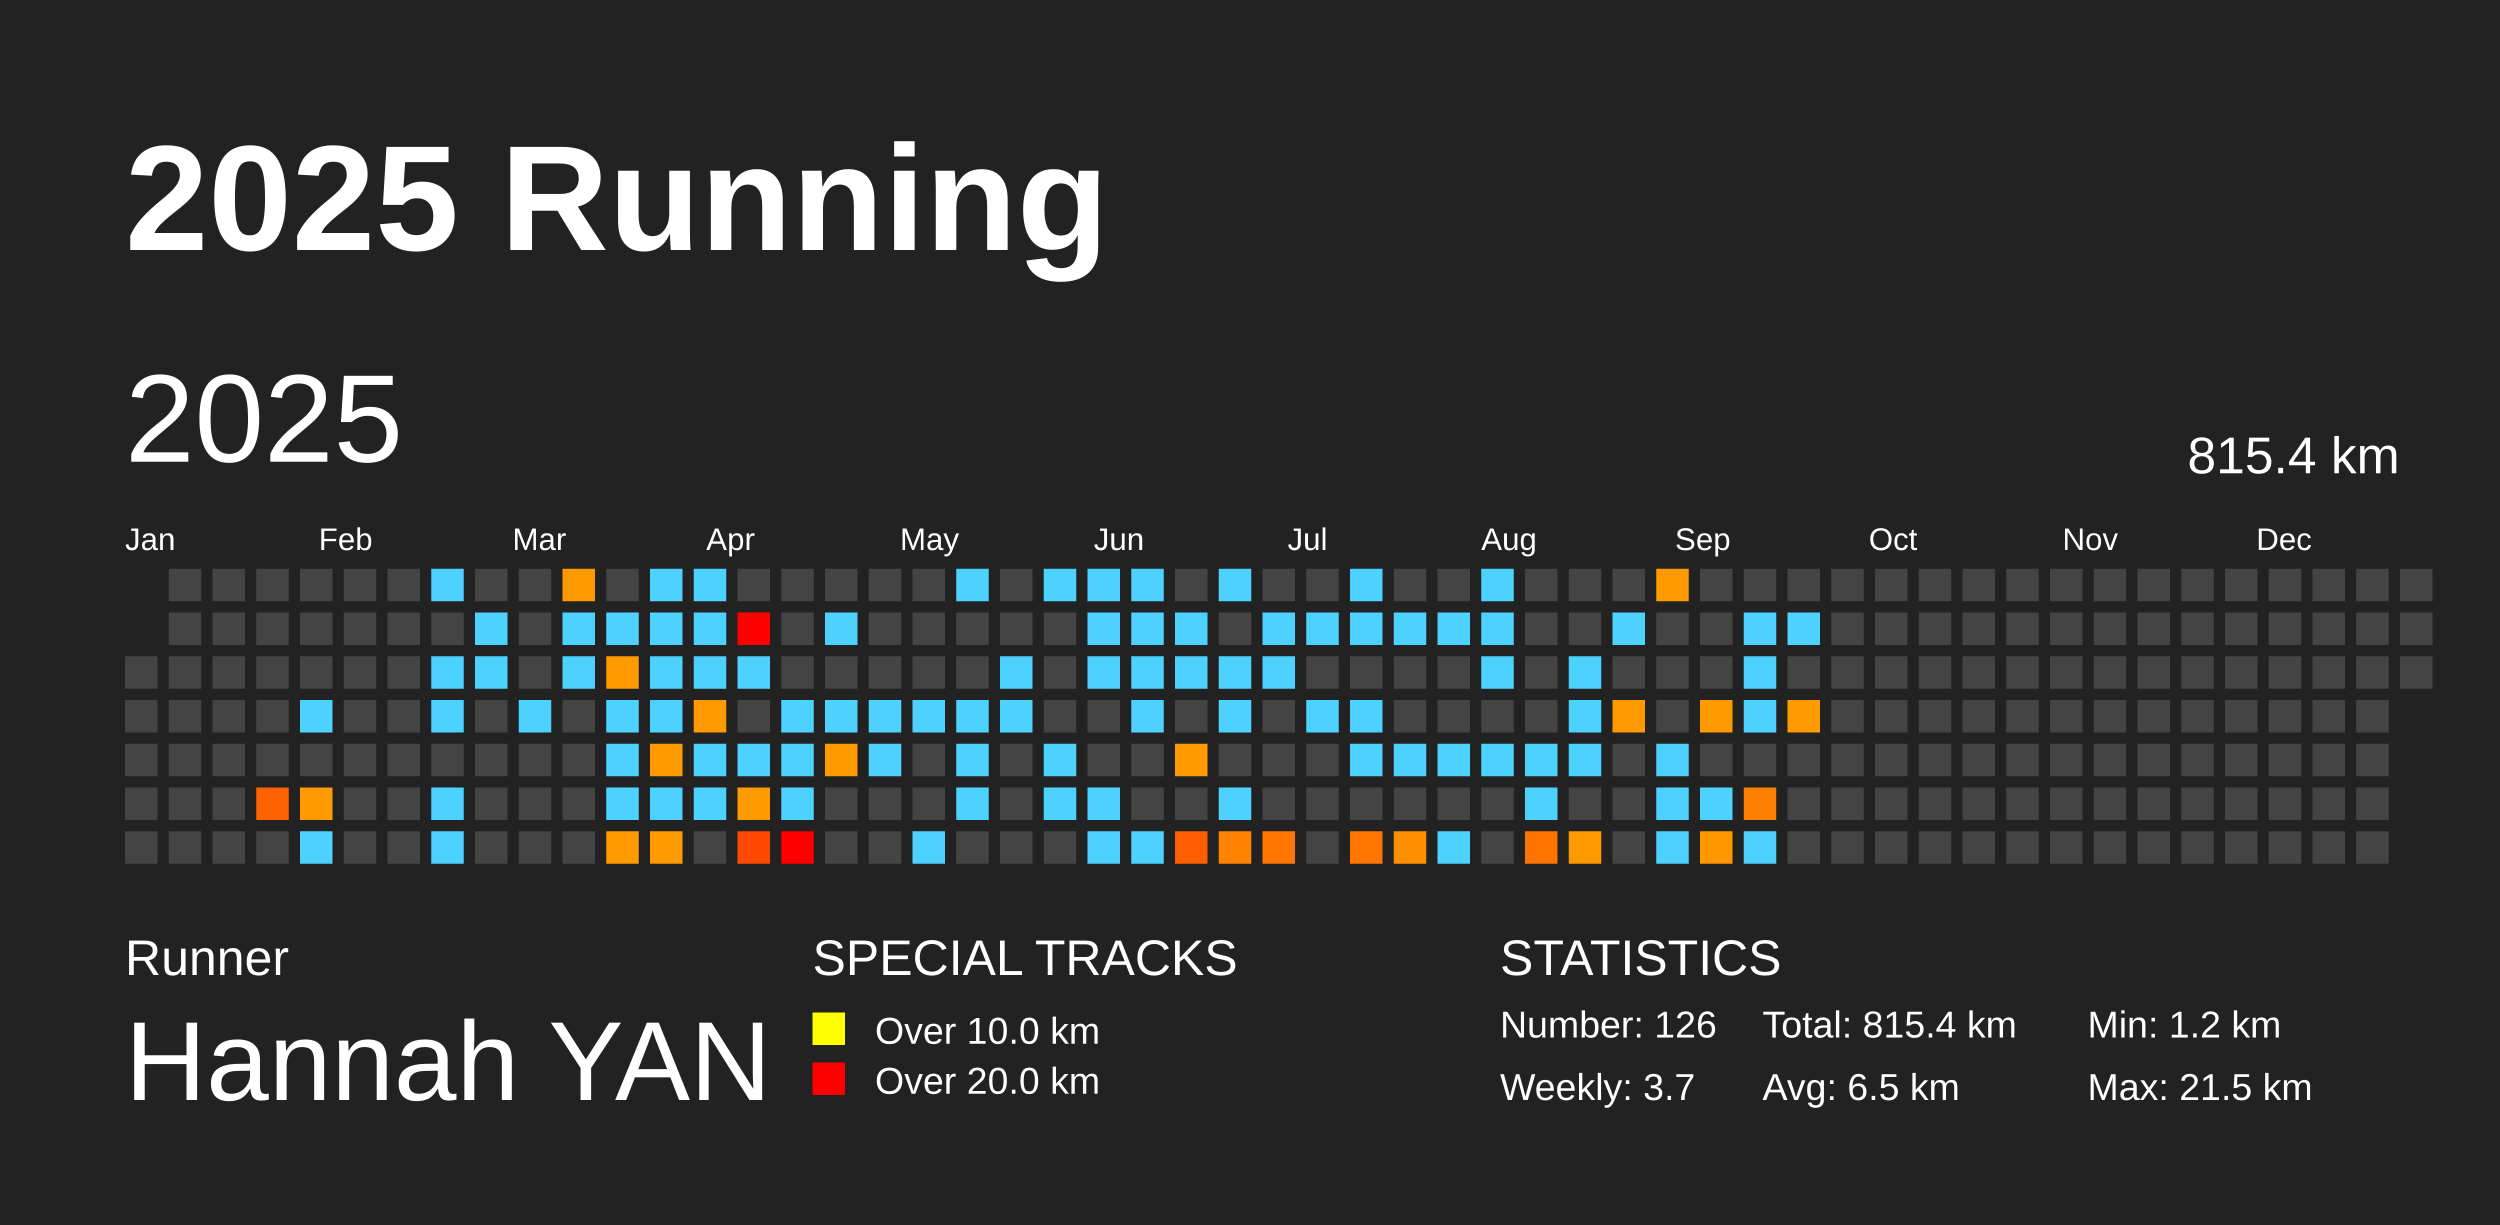
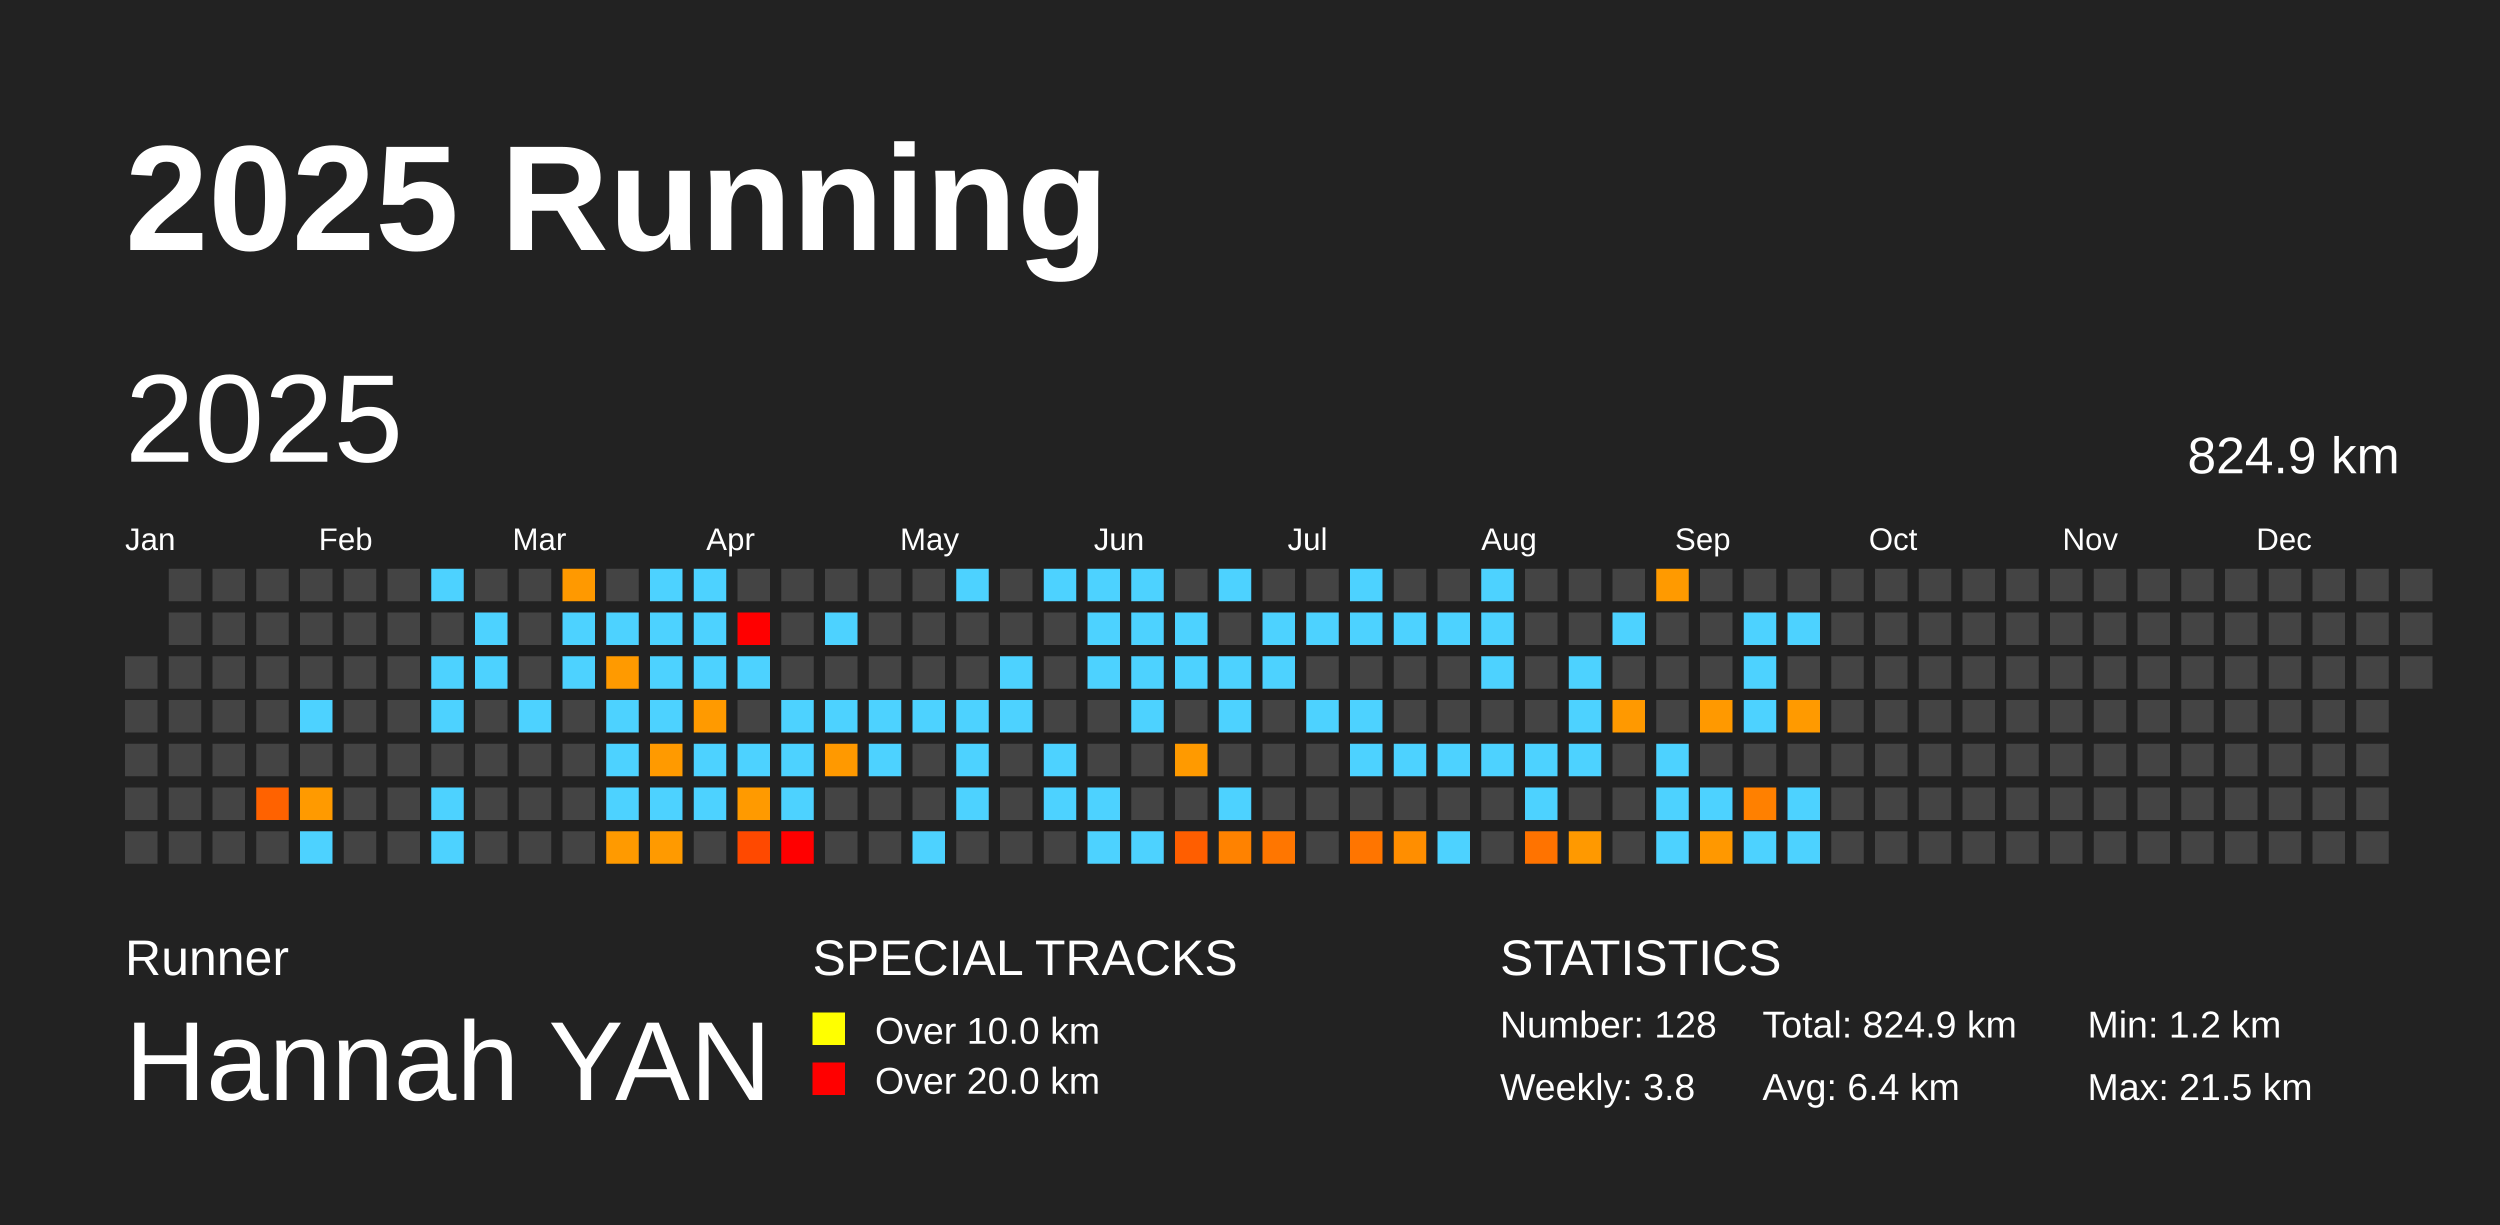
<svg xmlns="http://www.w3.org/2000/svg" baseProfile="full" height="98mm" version="1.1" viewBox="0,0,200,98" width="200mm">
  <defs />
  <rect fill="#222222" height="98" width="200" x="0" y="0" />
  <text fill="#FFFFFF" style="font-size:12px; font-family:Arial; font-weight:bold;" x="10" y="20">2025 Running</text>
  <text fill="#FFFFFF" style="font-size:4px; font-family:Arial" x="10" y="78">Runner</text>
  <text fill="#FFFFFF" style="font-size:9px; font-family:Arial" x="10" y="88">Hannah YAN</text>
  <text fill="#FFFFFF" style="font-size:4px; font-family:Arial" x="65" y="78">SPECIAL TRACKS</text>
  <rect fill="yellow" height="2.6" width="2.6" x="65" y="81" />
  <text fill="#FFFFFF" style="font-size:3px; font-family:Arial" x="70" y="83.5">Over 10.0 km</text>
  <rect fill="red" height="2.6" width="2.6" x="65" y="85" />
  <text fill="#FFFFFF" style="font-size:3px; font-family:Arial" x="70" y="87.5">Over 20.0 km</text>
  <text fill="#FFFFFF" style="font-size:4px; font-family:Arial" x="120" y="78">STATISTICS</text>
-   <text fill="#FFFFFF" style="font-size:3px; font-family:Arial" x="120" y="83">Number: 126</text>
-   <text fill="#FFFFFF" style="font-size:3px; font-family:Arial" x="120" y="88">Weekly: 3.7</text>
-   <text fill="#FFFFFF" style="font-size:3px; font-family:Arial" x="141" y="83">Total: 815.4 km</text>
-   <text fill="#FFFFFF" style="font-size:3px; font-family:Arial" x="141" y="88">Avg: 6.5 km</text>
+   <text fill="#FFFFFF" style="font-size:3px; font-family:Arial" x="120" y="83">Number: 128</text>
+   <text fill="#FFFFFF" style="font-size:3px; font-family:Arial" x="120" y="88">Weekly: 3.8</text>
+   <text fill="#FFFFFF" style="font-size:3px; font-family:Arial" x="141" y="83">Total: 824.9 km</text>
+   <text fill="#FFFFFF" style="font-size:3px; font-family:Arial" x="141" y="88">Avg: 6.4 km</text>
  <text fill="#FFFFFF" style="font-size:3px; font-family:Arial" x="167" y="83">Min: 1.2 km</text>
  <text fill="#FFFFFF" style="font-size:3px; font-family:Arial" x="167" y="88">Max: 21.5 km</text>
  <text dominant-baseline="hanging" fill="#FFFFFF" style="font-size:10.0px; font-family:Arial;" x="10" y="30">2025</text>
-   <text dominant-baseline="hanging" fill="#FFFFFF" style="font-size:4.125px; font-family:Arial;" x="175" y="35">815.4 km</text>
+   <text dominant-baseline="hanging" fill="#FFFFFF" style="font-size:4.125px; font-family:Arial;" x="175" y="35">824.9 km</text>
  <text fill="#FFFFFF" style="font-size:2.5px; font-family:Arial" x="10.0" y="44">Jan</text>
  <text fill="#FFFFFF" style="font-size:2.5px; font-family:Arial" x="25.5" y="44">Feb</text>
  <text fill="#FFFFFF" style="font-size:2.5px; font-family:Arial" x="41.0" y="44">Mar</text>
  <text fill="#FFFFFF" style="font-size:2.5px; font-family:Arial" x="56.5" y="44">Apr</text>
  <text fill="#FFFFFF" style="font-size:2.5px; font-family:Arial" x="72.0" y="44">May</text>
  <text fill="#FFFFFF" style="font-size:2.5px; font-family:Arial" x="87.5" y="44">Jun</text>
  <text fill="#FFFFFF" style="font-size:2.5px; font-family:Arial" x="103.0" y="44">Jul</text>
  <text fill="#FFFFFF" style="font-size:2.5px; font-family:Arial" x="118.5" y="44">Aug</text>
  <text fill="#FFFFFF" style="font-size:2.5px; font-family:Arial" x="134.0" y="44">Sep</text>
  <text fill="#FFFFFF" style="font-size:2.5px; font-family:Arial" x="149.5" y="44">Oct</text>
  <text fill="#FFFFFF" style="font-size:2.5px; font-family:Arial" x="165.0" y="44">Nov</text>
  <text fill="#FFFFFF" style="font-size:2.5px; font-family:Arial" x="180.5" y="44">Dec</text>
  <rect fill="#444444" height="2.6" width="2.6" x="10.0" y="52.5" />
  <rect fill="#444444" height="2.6" width="2.6" x="10.0" y="56.0" />
  <rect fill="#444444" height="2.6" width="2.6" x="10.0" y="59.5" />
  <rect fill="#444444" height="2.6" width="2.6" x="10.0" y="63.0" />
  <rect fill="#444444" height="2.6" width="2.6" x="10.0" y="66.5" />
  <rect fill="#444444" height="2.6" width="2.6" x="13.5" y="45.5" />
  <rect fill="#444444" height="2.6" width="2.6" x="13.5" y="49.0" />
  <rect fill="#444444" height="2.6" width="2.6" x="13.5" y="52.5" />
  <rect fill="#444444" height="2.6" width="2.6" x="13.5" y="56.0" />
  <rect fill="#444444" height="2.6" width="2.6" x="13.5" y="59.5" />
  <rect fill="#444444" height="2.6" width="2.6" x="13.5" y="63.0" />
  <rect fill="#444444" height="2.6" width="2.6" x="13.5" y="66.5" />
  <rect fill="#444444" height="2.6" width="2.6" x="17.0" y="45.5" />
  <rect fill="#444444" height="2.6" width="2.6" x="17.0" y="49.0" />
  <rect fill="#444444" height="2.6" width="2.6" x="17.0" y="52.5" />
  <rect fill="#444444" height="2.6" width="2.6" x="17.0" y="56.0" />
  <rect fill="#444444" height="2.6" width="2.6" x="17.0" y="59.5" />
  <rect fill="#444444" height="2.6" width="2.6" x="17.0" y="63.0" />
  <rect fill="#444444" height="2.6" width="2.6" x="17.0" y="66.5" />
  <rect fill="#444444" height="2.6" width="2.6" x="20.5" y="45.5" />
  <rect fill="#444444" height="2.6" width="2.6" x="20.5" y="49.0" />
  <rect fill="#444444" height="2.6" width="2.6" x="20.5" y="52.5" />
  <rect fill="#444444" height="2.6" width="2.6" x="20.5" y="56.0" />
  <rect fill="#444444" height="2.6" width="2.6" x="20.5" y="59.5" />
  <rect fill="#ff6200" height="2.6" width="2.6" x="20.5" y="63.0" />
  <rect fill="#444444" height="2.6" width="2.6" x="20.5" y="66.5" />
  <rect fill="#444444" height="2.6" width="2.6" x="24.0" y="45.5" />
  <rect fill="#444444" height="2.6" width="2.6" x="24.0" y="49.0" />
  <rect fill="#444444" height="2.6" width="2.6" x="24.0" y="52.5" />
  <rect fill="#4dd2ff" height="2.6" width="2.6" x="24.0" y="56.0" />
  <rect fill="#444444" height="2.6" width="2.6" x="24.0" y="59.5" />
  <rect fill="#ff9a00" height="2.6" width="2.6" x="24.0" y="63.0" />
  <rect fill="#4dd2ff" height="2.6" width="2.6" x="24.0" y="66.5" />
  <rect fill="#444444" height="2.6" width="2.6" x="27.5" y="45.5" />
  <rect fill="#444444" height="2.6" width="2.6" x="27.5" y="49.0" />
  <rect fill="#444444" height="2.6" width="2.6" x="27.5" y="52.5" />
  <rect fill="#444444" height="2.6" width="2.6" x="27.5" y="56.0" />
  <rect fill="#444444" height="2.6" width="2.6" x="27.5" y="59.5" />
  <rect fill="#444444" height="2.6" width="2.6" x="27.5" y="63.0" />
  <rect fill="#444444" height="2.6" width="2.6" x="27.5" y="66.5" />
  <rect fill="#444444" height="2.6" width="2.6" x="31.0" y="45.5" />
  <rect fill="#444444" height="2.6" width="2.6" x="31.0" y="49.0" />
  <rect fill="#444444" height="2.6" width="2.6" x="31.0" y="52.5" />
  <rect fill="#444444" height="2.6" width="2.6" x="31.0" y="56.0" />
  <rect fill="#444444" height="2.6" width="2.6" x="31.0" y="59.5" />
  <rect fill="#444444" height="2.6" width="2.6" x="31.0" y="63.0" />
  <rect fill="#444444" height="2.6" width="2.6" x="31.0" y="66.5" />
  <rect fill="#4dd2ff" height="2.6" width="2.6" x="34.5" y="45.5" />
  <rect fill="#444444" height="2.6" width="2.6" x="34.5" y="49.0" />
  <rect fill="#4dd2ff" height="2.6" width="2.6" x="34.5" y="52.5" />
  <rect fill="#4dd2ff" height="2.6" width="2.6" x="34.5" y="56.0" />
  <rect fill="#444444" height="2.6" width="2.6" x="34.5" y="59.5" />
  <rect fill="#4dd2ff" height="2.6" width="2.6" x="34.5" y="63.0" />
  <rect fill="#4dd2ff" height="2.6" width="2.6" x="34.5" y="66.5" />
  <rect fill="#444444" height="2.6" width="2.6" x="38.0" y="45.5" />
  <rect fill="#4dd2ff" height="2.6" width="2.6" x="38.0" y="49.0" />
  <rect fill="#4dd2ff" height="2.6" width="2.6" x="38.0" y="52.5" />
  <rect fill="#444444" height="2.6" width="2.6" x="38.0" y="56.0" />
  <rect fill="#444444" height="2.6" width="2.6" x="38.0" y="59.5" />
  <rect fill="#444444" height="2.6" width="2.6" x="38.0" y="63.0" />
  <rect fill="#444444" height="2.6" width="2.6" x="38.0" y="66.5" />
  <rect fill="#444444" height="2.6" width="2.6" x="41.5" y="45.5" />
  <rect fill="#444444" height="2.6" width="2.6" x="41.5" y="49.0" />
  <rect fill="#444444" height="2.6" width="2.6" x="41.5" y="52.5" />
  <rect fill="#4dd2ff" height="2.6" width="2.6" x="41.5" y="56.0" />
  <rect fill="#444444" height="2.6" width="2.6" x="41.5" y="59.5" />
  <rect fill="#444444" height="2.6" width="2.6" x="41.5" y="63.0" />
  <rect fill="#444444" height="2.6" width="2.6" x="41.5" y="66.5" />
  <rect fill="#ff9900" height="2.6" width="2.6" x="45.0" y="45.5" />
  <rect fill="#4dd2ff" height="2.6" width="2.6" x="45.0" y="49.0" />
  <rect fill="#4dd2ff" height="2.6" width="2.6" x="45.0" y="52.5" />
  <rect fill="#444444" height="2.6" width="2.6" x="45.0" y="56.0" />
  <rect fill="#444444" height="2.6" width="2.6" x="45.0" y="59.5" />
  <rect fill="#444444" height="2.6" width="2.6" x="45.0" y="63.0" />
  <rect fill="#444444" height="2.6" width="2.6" x="45.0" y="66.5" />
  <rect fill="#444444" height="2.6" width="2.6" x="48.5" y="45.5" />
  <rect fill="#4dd2ff" height="2.6" width="2.6" x="48.5" y="49.0" />
  <rect fill="#ff9a00" height="2.6" width="2.6" x="48.5" y="52.5" />
  <rect fill="#4dd2ff" height="2.6" width="2.6" x="48.5" y="56.0" />
  <rect fill="#4dd2ff" height="2.6" width="2.6" x="48.5" y="59.5" />
  <rect fill="#4dd2ff" height="2.6" width="2.6" x="48.5" y="63.0" />
  <rect fill="#ff9a00" height="2.6" width="2.6" x="48.5" y="66.5" />
  <rect fill="#4dd2ff" height="2.6" width="2.6" x="52.0" y="45.5" />
  <rect fill="#4dd2ff" height="2.6" width="2.6" x="52.0" y="49.0" />
  <rect fill="#4dd2ff" height="2.6" width="2.6" x="52.0" y="52.5" />
  <rect fill="#4dd2ff" height="2.6" width="2.6" x="52.0" y="56.0" />
  <rect fill="#ff9a00" height="2.6" width="2.6" x="52.0" y="59.5" />
  <rect fill="#4dd2ff" height="2.6" width="2.6" x="52.0" y="63.0" />
  <rect fill="#ff9a00" height="2.6" width="2.6" x="52.0" y="66.5" />
  <rect fill="#4dd2ff" height="2.6" width="2.6" x="55.5" y="45.5" />
  <rect fill="#4dd2ff" height="2.6" width="2.6" x="55.5" y="49.0" />
  <rect fill="#4dd2ff" height="2.6" width="2.6" x="55.5" y="52.5" />
  <rect fill="#ff9a00" height="2.6" width="2.6" x="55.5" y="56.0" />
  <rect fill="#4dd2ff" height="2.6" width="2.6" x="55.5" y="59.5" />
  <rect fill="#4dd2ff" height="2.6" width="2.6" x="55.5" y="63.0" />
  <rect fill="#444444" height="2.6" width="2.6" x="55.5" y="66.5" />
  <rect fill="#444444" height="2.6" width="2.6" x="59.0" y="45.5" />
  <rect fill="red" height="2.6" width="2.6" x="59.0" y="49.0" />
  <rect fill="#4dd2ff" height="2.6" width="2.6" x="59.0" y="52.5" />
  <rect fill="#444444" height="2.6" width="2.6" x="59.0" y="56.0" />
  <rect fill="#4dd2ff" height="2.6" width="2.6" x="59.0" y="59.5" />
  <rect fill="#ff9a00" height="2.6" width="2.6" x="59.0" y="63.0" />
  <rect fill="#ff4900" height="2.6" width="2.6" x="59.0" y="66.5" />
  <rect fill="#444444" height="2.6" width="2.6" x="62.5" y="45.5" />
  <rect fill="#444444" height="2.6" width="2.6" x="62.5" y="49.0" />
  <rect fill="#444444" height="2.6" width="2.6" x="62.5" y="52.5" />
  <rect fill="#4dd2ff" height="2.6" width="2.6" x="62.5" y="56.0" />
  <rect fill="#4dd2ff" height="2.6" width="2.6" x="62.5" y="59.5" />
  <rect fill="#4dd2ff" height="2.6" width="2.6" x="62.5" y="63.0" />
  <rect fill="red" height="2.6" width="2.6" x="62.5" y="66.5" />
  <rect fill="#444444" height="2.6" width="2.6" x="66.0" y="45.5" />
  <rect fill="#4dd2ff" height="2.6" width="2.6" x="66.0" y="49.0" />
  <rect fill="#444444" height="2.6" width="2.6" x="66.0" y="52.5" />
  <rect fill="#4dd2ff" height="2.6" width="2.6" x="66.0" y="56.0" />
  <rect fill="#ff9900" height="2.6" width="2.6" x="66.0" y="59.5" />
  <rect fill="#444444" height="2.6" width="2.6" x="66.0" y="63.0" />
  <rect fill="#444444" height="2.6" width="2.6" x="66.0" y="66.5" />
  <rect fill="#444444" height="2.6" width="2.6" x="69.5" y="45.5" />
  <rect fill="#444444" height="2.6" width="2.6" x="69.5" y="49.0" />
  <rect fill="#444444" height="2.6" width="2.6" x="69.5" y="52.5" />
  <rect fill="#4dd2ff" height="2.6" width="2.6" x="69.5" y="56.0" />
  <rect fill="#4dd2ff" height="2.6" width="2.6" x="69.5" y="59.5" />
  <rect fill="#444444" height="2.6" width="2.6" x="69.5" y="63.0" />
  <rect fill="#444444" height="2.6" width="2.6" x="69.5" y="66.5" />
  <rect fill="#444444" height="2.6" width="2.6" x="73.0" y="45.5" />
  <rect fill="#444444" height="2.6" width="2.6" x="73.0" y="49.0" />
  <rect fill="#444444" height="2.6" width="2.6" x="73.0" y="52.5" />
  <rect fill="#4dd2ff" height="2.6" width="2.6" x="73.0" y="56.0" />
  <rect fill="#444444" height="2.6" width="2.6" x="73.0" y="59.5" />
  <rect fill="#444444" height="2.6" width="2.6" x="73.0" y="63.0" />
  <rect fill="#4dd2ff" height="2.6" width="2.6" x="73.0" y="66.5" />
  <rect fill="#4dd2ff" height="2.6" width="2.6" x="76.5" y="45.5" />
  <rect fill="#444444" height="2.6" width="2.6" x="76.5" y="49.0" />
  <rect fill="#444444" height="2.6" width="2.6" x="76.5" y="52.5" />
  <rect fill="#4dd2ff" height="2.6" width="2.6" x="76.5" y="56.0" />
  <rect fill="#4dd2ff" height="2.6" width="2.6" x="76.5" y="59.5" />
  <rect fill="#4dd2ff" height="2.6" width="2.6" x="76.5" y="63.0" />
  <rect fill="#444444" height="2.6" width="2.6" x="76.5" y="66.5" />
  <rect fill="#444444" height="2.6" width="2.6" x="80.0" y="45.5" />
  <rect fill="#444444" height="2.6" width="2.6" x="80.0" y="49.0" />
  <rect fill="#4dd2ff" height="2.6" width="2.6" x="80.0" y="52.5" />
  <rect fill="#4dd2ff" height="2.6" width="2.6" x="80.0" y="56.0" />
  <rect fill="#444444" height="2.6" width="2.6" x="80.0" y="59.5" />
  <rect fill="#444444" height="2.6" width="2.6" x="80.0" y="63.0" />
  <rect fill="#444444" height="2.6" width="2.6" x="80.0" y="66.5" />
  <rect fill="#4dd2ff" height="2.6" width="2.6" x="83.5" y="45.5" />
  <rect fill="#444444" height="2.6" width="2.6" x="83.5" y="49.0" />
  <rect fill="#444444" height="2.6" width="2.6" x="83.5" y="52.5" />
  <rect fill="#444444" height="2.6" width="2.6" x="83.5" y="56.0" />
  <rect fill="#4dd2ff" height="2.6" width="2.6" x="83.5" y="59.5" />
  <rect fill="#4dd2ff" height="2.6" width="2.6" x="83.5" y="63.0" />
  <rect fill="#444444" height="2.6" width="2.6" x="83.5" y="66.5" />
  <rect fill="#4dd2ff" height="2.6" width="2.6" x="87.0" y="45.5" />
  <rect fill="#4dd2ff" height="2.6" width="2.6" x="87.0" y="49.0" />
  <rect fill="#4dd2ff" height="2.6" width="2.6" x="87.0" y="52.5" />
  <rect fill="#444444" height="2.6" width="2.6" x="87.0" y="56.0" />
  <rect fill="#444444" height="2.6" width="2.6" x="87.0" y="59.5" />
  <rect fill="#4dd2ff" height="2.6" width="2.6" x="87.0" y="63.0" />
  <rect fill="#4dd2ff" height="2.6" width="2.6" x="87.0" y="66.5" />
  <rect fill="#4dd2ff" height="2.6" width="2.6" x="90.5" y="45.5" />
  <rect fill="#4dd2ff" height="2.6" width="2.6" x="90.5" y="49.0" />
  <rect fill="#4dd2ff" height="2.6" width="2.6" x="90.5" y="52.5" />
  <rect fill="#4dd2ff" height="2.6" width="2.6" x="90.5" y="56.0" />
  <rect fill="#444444" height="2.6" width="2.6" x="90.5" y="59.5" />
  <rect fill="#444444" height="2.6" width="2.6" x="90.5" y="63.0" />
  <rect fill="#4dd2ff" height="2.6" width="2.6" x="90.5" y="66.5" />
  <rect fill="#444444" height="2.6" width="2.6" x="94.0" y="45.5" />
  <rect fill="#4dd2ff" height="2.6" width="2.6" x="94.0" y="49.0" />
  <rect fill="#4dd2ff" height="2.6" width="2.6" x="94.0" y="52.5" />
  <rect fill="#444444" height="2.6" width="2.6" x="94.0" y="56.0" />
  <rect fill="#ff9a00" height="2.6" width="2.6" x="94.0" y="59.5" />
  <rect fill="#444444" height="2.6" width="2.6" x="94.0" y="63.0" />
  <rect fill="#ff5e00" height="2.6" width="2.6" x="94.0" y="66.5" />
  <rect fill="#4dd2ff" height="2.6" width="2.6" x="97.5" y="45.5" />
  <rect fill="#444444" height="2.6" width="2.6" x="97.5" y="49.0" />
  <rect fill="#4dd2ff" height="2.6" width="2.6" x="97.5" y="52.5" />
  <rect fill="#4dd2ff" height="2.6" width="2.6" x="97.5" y="56.0" />
  <rect fill="#444444" height="2.6" width="2.6" x="97.5" y="59.5" />
  <rect fill="#4dd2ff" height="2.6" width="2.6" x="97.5" y="63.0" />
  <rect fill="#ff8200" height="2.6" width="2.6" x="97.5" y="66.5" />
  <rect fill="#444444" height="2.6" width="2.6" x="101.0" y="45.5" />
  <rect fill="#4dd2ff" height="2.6" width="2.6" x="101.0" y="49.0" />
  <rect fill="#4dd2ff" height="2.6" width="2.6" x="101.0" y="52.5" />
  <rect fill="#444444" height="2.6" width="2.6" x="101.0" y="56.0" />
  <rect fill="#444444" height="2.6" width="2.6" x="101.0" y="59.5" />
  <rect fill="#444444" height="2.6" width="2.6" x="101.0" y="63.0" />
  <rect fill="#ff7600" height="2.6" width="2.6" x="101.0" y="66.5" />
  <rect fill="#444444" height="2.6" width="2.6" x="104.5" y="45.5" />
  <rect fill="#4dd2ff" height="2.6" width="2.6" x="104.5" y="49.0" />
  <rect fill="#444444" height="2.6" width="2.6" x="104.5" y="52.5" />
  <rect fill="#4dd2ff" height="2.6" width="2.6" x="104.5" y="56.0" />
  <rect fill="#444444" height="2.6" width="2.6" x="104.5" y="59.5" />
  <rect fill="#444444" height="2.6" width="2.6" x="104.5" y="63.0" />
  <rect fill="#444444" height="2.6" width="2.6" x="104.5" y="66.5" />
  <rect fill="#4dd2ff" height="2.6" width="2.6" x="108.0" y="45.5" />
  <rect fill="#4dd2ff" height="2.6" width="2.6" x="108.0" y="49.0" />
  <rect fill="#444444" height="2.6" width="2.6" x="108.0" y="52.5" />
  <rect fill="#4dd2ff" height="2.6" width="2.6" x="108.0" y="56.0" />
  <rect fill="#4dd2ff" height="2.6" width="2.6" x="108.0" y="59.5" />
  <rect fill="#444444" height="2.6" width="2.6" x="108.0" y="63.0" />
  <rect fill="#ff7500" height="2.6" width="2.6" x="108.0" y="66.5" />
  <rect fill="#444444" height="2.6" width="2.6" x="111.5" y="45.5" />
  <rect fill="#4dd2ff" height="2.6" width="2.6" x="111.5" y="49.0" />
  <rect fill="#444444" height="2.6" width="2.6" x="111.5" y="52.5" />
  <rect fill="#444444" height="2.6" width="2.6" x="111.5" y="56.0" />
  <rect fill="#4dd2ff" height="2.6" width="2.6" x="111.5" y="59.5" />
  <rect fill="#444444" height="2.6" width="2.6" x="111.5" y="63.0" />
  <rect fill="#ff8e00" height="2.6" width="2.6" x="111.5" y="66.5" />
  <rect fill="#444444" height="2.6" width="2.6" x="115.0" y="45.5" />
  <rect fill="#4dd2ff" height="2.6" width="2.6" x="115.0" y="49.0" />
  <rect fill="#444444" height="2.6" width="2.6" x="115.0" y="52.5" />
  <rect fill="#444444" height="2.6" width="2.6" x="115.0" y="56.0" />
  <rect fill="#4dd2ff" height="2.6" width="2.6" x="115.0" y="59.5" />
  <rect fill="#444444" height="2.6" width="2.6" x="115.0" y="63.0" />
  <rect fill="#4dd2ff" height="2.6" width="2.6" x="115.0" y="66.5" />
  <rect fill="#4dd2ff" height="2.6" width="2.6" x="118.5" y="45.5" />
  <rect fill="#4dd2ff" height="2.6" width="2.6" x="118.5" y="49.0" />
  <rect fill="#4dd2ff" height="2.6" width="2.6" x="118.5" y="52.5" />
  <rect fill="#444444" height="2.6" width="2.6" x="118.5" y="56.0" />
  <rect fill="#4dd2ff" height="2.6" width="2.6" x="118.5" y="59.5" />
  <rect fill="#444444" height="2.6" width="2.6" x="118.5" y="63.0" />
  <rect fill="#444444" height="2.6" width="2.6" x="118.5" y="66.5" />
  <rect fill="#444444" height="2.6" width="2.6" x="122.0" y="45.5" />
  <rect fill="#444444" height="2.6" width="2.6" x="122.0" y="49.0" />
  <rect fill="#444444" height="2.6" width="2.6" x="122.0" y="52.5" />
  <rect fill="#444444" height="2.6" width="2.6" x="122.0" y="56.0" />
  <rect fill="#4dd2ff" height="2.6" width="2.6" x="122.0" y="59.5" />
  <rect fill="#4dd2ff" height="2.6" width="2.6" x="122.0" y="63.0" />
  <rect fill="#ff7300" height="2.6" width="2.6" x="122.0" y="66.5" />
  <rect fill="#444444" height="2.6" width="2.6" x="125.5" y="45.5" />
  <rect fill="#444444" height="2.6" width="2.6" x="125.5" y="49.0" />
  <rect fill="#4dd2ff" height="2.6" width="2.6" x="125.5" y="52.5" />
  <rect fill="#4dd2ff" height="2.6" width="2.6" x="125.5" y="56.0" />
  <rect fill="#4dd2ff" height="2.6" width="2.6" x="125.5" y="59.5" />
  <rect fill="#444444" height="2.6" width="2.6" x="125.5" y="63.0" />
  <rect fill="#ff9900" height="2.6" width="2.6" x="125.5" y="66.5" />
  <rect fill="#444444" height="2.6" width="2.6" x="129.0" y="45.5" />
  <rect fill="#4dd2ff" height="2.6" width="2.6" x="129.0" y="49.0" />
  <rect fill="#444444" height="2.6" width="2.6" x="129.0" y="52.5" />
  <rect fill="#ff9900" height="2.6" width="2.6" x="129.0" y="56.0" />
  <rect fill="#444444" height="2.6" width="2.6" x="129.0" y="59.5" />
  <rect fill="#444444" height="2.6" width="2.6" x="129.0" y="63.0" />
  <rect fill="#444444" height="2.6" width="2.6" x="129.0" y="66.5" />
  <rect fill="#ff9a00" height="2.6" width="2.6" x="132.5" y="45.5" />
  <rect fill="#444444" height="2.6" width="2.6" x="132.5" y="49.0" />
  <rect fill="#444444" height="2.6" width="2.6" x="132.5" y="52.5" />
  <rect fill="#444444" height="2.6" width="2.6" x="132.5" y="56.0" />
  <rect fill="#4dd2ff" height="2.6" width="2.6" x="132.5" y="59.5" />
  <rect fill="#4dd2ff" height="2.6" width="2.6" x="132.5" y="63.0" />
  <rect fill="#4dd2ff" height="2.6" width="2.6" x="132.5" y="66.5" />
  <rect fill="#444444" height="2.6" width="2.6" x="136.0" y="45.5" />
  <rect fill="#444444" height="2.6" width="2.6" x="136.0" y="49.0" />
  <rect fill="#444444" height="2.6" width="2.6" x="136.0" y="52.5" />
  <rect fill="#ff9900" height="2.6" width="2.6" x="136.0" y="56.0" />
  <rect fill="#444444" height="2.6" width="2.6" x="136.0" y="59.5" />
  <rect fill="#4dd2ff" height="2.6" width="2.6" x="136.0" y="63.0" />
  <rect fill="#ff9800" height="2.6" width="2.6" x="136.0" y="66.5" />
  <rect fill="#444444" height="2.6" width="2.6" x="139.5" y="45.5" />
  <rect fill="#4dd2ff" height="2.6" width="2.6" x="139.5" y="49.0" />
  <rect fill="#4dd2ff" height="2.6" width="2.6" x="139.5" y="52.5" />
  <rect fill="#4dd2ff" height="2.6" width="2.6" x="139.5" y="56.0" />
  <rect fill="#444444" height="2.6" width="2.6" x="139.5" y="59.5" />
  <rect fill="#ff8000" height="2.6" width="2.6" x="139.5" y="63.0" />
  <rect fill="#4dd2ff" height="2.6" width="2.6" x="139.5" y="66.5" />
  <rect fill="#444444" height="2.6" width="2.6" x="143.0" y="45.5" />
  <rect fill="#4dd2ff" height="2.6" width="2.6" x="143.0" y="49.0" />
  <rect fill="#444444" height="2.6" width="2.6" x="143.0" y="52.5" />
  <rect fill="#ff9a00" height="2.6" width="2.6" x="143.0" y="56.0" />
  <rect fill="#444444" height="2.6" width="2.6" x="143.0" y="59.5" />
-   <rect fill="#444444" height="2.6" width="2.6" x="143.0" y="63.0" />
-   <rect fill="#444444" height="2.6" width="2.6" x="143.0" y="66.5" />
+   <rect fill="#4dd2ff" height="2.6" width="2.6" x="143.0" y="63.0" />
+   <rect fill="#4dd2ff" height="2.6" width="2.6" x="143.0" y="66.5" />
  <rect fill="#444444" height="2.6" width="2.6" x="146.5" y="45.5" />
  <rect fill="#444444" height="2.6" width="2.6" x="146.5" y="49.0" />
  <rect fill="#444444" height="2.6" width="2.6" x="146.5" y="52.5" />
  <rect fill="#444444" height="2.6" width="2.6" x="146.5" y="56.0" />
  <rect fill="#444444" height="2.6" width="2.6" x="146.5" y="59.5" />
  <rect fill="#444444" height="2.6" width="2.6" x="146.5" y="63.0" />
  <rect fill="#444444" height="2.6" width="2.6" x="146.5" y="66.5" />
  <rect fill="#444444" height="2.6" width="2.6" x="150.0" y="45.5" />
  <rect fill="#444444" height="2.6" width="2.6" x="150.0" y="49.0" />
  <rect fill="#444444" height="2.6" width="2.6" x="150.0" y="52.5" />
  <rect fill="#444444" height="2.6" width="2.6" x="150.0" y="56.0" />
  <rect fill="#444444" height="2.6" width="2.6" x="150.0" y="59.5" />
  <rect fill="#444444" height="2.6" width="2.6" x="150.0" y="63.0" />
  <rect fill="#444444" height="2.6" width="2.6" x="150.0" y="66.5" />
  <rect fill="#444444" height="2.6" width="2.6" x="153.5" y="45.5" />
  <rect fill="#444444" height="2.6" width="2.6" x="153.5" y="49.0" />
  <rect fill="#444444" height="2.6" width="2.6" x="153.5" y="52.5" />
  <rect fill="#444444" height="2.6" width="2.6" x="153.5" y="56.0" />
  <rect fill="#444444" height="2.6" width="2.6" x="153.5" y="59.5" />
  <rect fill="#444444" height="2.6" width="2.6" x="153.5" y="63.0" />
  <rect fill="#444444" height="2.6" width="2.6" x="153.5" y="66.5" />
  <rect fill="#444444" height="2.6" width="2.6" x="157.0" y="45.5" />
  <rect fill="#444444" height="2.6" width="2.6" x="157.0" y="49.0" />
  <rect fill="#444444" height="2.6" width="2.6" x="157.0" y="52.5" />
  <rect fill="#444444" height="2.6" width="2.6" x="157.0" y="56.0" />
  <rect fill="#444444" height="2.6" width="2.6" x="157.0" y="59.5" />
  <rect fill="#444444" height="2.6" width="2.6" x="157.0" y="63.0" />
  <rect fill="#444444" height="2.6" width="2.6" x="157.0" y="66.5" />
  <rect fill="#444444" height="2.6" width="2.6" x="160.5" y="45.5" />
  <rect fill="#444444" height="2.6" width="2.6" x="160.5" y="49.0" />
  <rect fill="#444444" height="2.6" width="2.6" x="160.5" y="52.5" />
  <rect fill="#444444" height="2.6" width="2.6" x="160.5" y="56.0" />
  <rect fill="#444444" height="2.6" width="2.6" x="160.5" y="59.5" />
  <rect fill="#444444" height="2.6" width="2.6" x="160.5" y="63.0" />
  <rect fill="#444444" height="2.6" width="2.6" x="160.5" y="66.5" />
  <rect fill="#444444" height="2.6" width="2.6" x="164.0" y="45.5" />
  <rect fill="#444444" height="2.6" width="2.6" x="164.0" y="49.0" />
  <rect fill="#444444" height="2.6" width="2.6" x="164.0" y="52.5" />
  <rect fill="#444444" height="2.6" width="2.6" x="164.0" y="56.0" />
  <rect fill="#444444" height="2.6" width="2.6" x="164.0" y="59.5" />
  <rect fill="#444444" height="2.6" width="2.6" x="164.0" y="63.0" />
  <rect fill="#444444" height="2.6" width="2.6" x="164.0" y="66.5" />
  <rect fill="#444444" height="2.6" width="2.6" x="167.5" y="45.5" />
  <rect fill="#444444" height="2.6" width="2.6" x="167.5" y="49.0" />
  <rect fill="#444444" height="2.6" width="2.6" x="167.5" y="52.5" />
  <rect fill="#444444" height="2.6" width="2.6" x="167.5" y="56.0" />
  <rect fill="#444444" height="2.6" width="2.6" x="167.5" y="59.5" />
  <rect fill="#444444" height="2.6" width="2.6" x="167.5" y="63.0" />
  <rect fill="#444444" height="2.6" width="2.6" x="167.5" y="66.5" />
  <rect fill="#444444" height="2.6" width="2.6" x="171.0" y="45.5" />
  <rect fill="#444444" height="2.6" width="2.6" x="171.0" y="49.0" />
  <rect fill="#444444" height="2.6" width="2.6" x="171.0" y="52.5" />
  <rect fill="#444444" height="2.6" width="2.6" x="171.0" y="56.0" />
  <rect fill="#444444" height="2.6" width="2.6" x="171.0" y="59.5" />
  <rect fill="#444444" height="2.6" width="2.6" x="171.0" y="63.0" />
  <rect fill="#444444" height="2.6" width="2.6" x="171.0" y="66.5" />
  <rect fill="#444444" height="2.6" width="2.6" x="174.5" y="45.5" />
  <rect fill="#444444" height="2.6" width="2.6" x="174.5" y="49.0" />
  <rect fill="#444444" height="2.6" width="2.6" x="174.5" y="52.5" />
  <rect fill="#444444" height="2.6" width="2.6" x="174.5" y="56.0" />
  <rect fill="#444444" height="2.6" width="2.6" x="174.5" y="59.5" />
  <rect fill="#444444" height="2.6" width="2.6" x="174.5" y="63.0" />
  <rect fill="#444444" height="2.6" width="2.6" x="174.5" y="66.5" />
  <rect fill="#444444" height="2.6" width="2.6" x="178.0" y="45.5" />
  <rect fill="#444444" height="2.6" width="2.6" x="178.0" y="49.0" />
  <rect fill="#444444" height="2.6" width="2.6" x="178.0" y="52.5" />
  <rect fill="#444444" height="2.6" width="2.6" x="178.0" y="56.0" />
  <rect fill="#444444" height="2.6" width="2.6" x="178.0" y="59.5" />
  <rect fill="#444444" height="2.6" width="2.6" x="178.0" y="63.0" />
  <rect fill="#444444" height="2.6" width="2.6" x="178.0" y="66.5" />
  <rect fill="#444444" height="2.6" width="2.6" x="181.5" y="45.5" />
  <rect fill="#444444" height="2.6" width="2.6" x="181.5" y="49.0" />
  <rect fill="#444444" height="2.6" width="2.6" x="181.5" y="52.5" />
  <rect fill="#444444" height="2.6" width="2.6" x="181.5" y="56.0" />
  <rect fill="#444444" height="2.6" width="2.6" x="181.5" y="59.5" />
  <rect fill="#444444" height="2.6" width="2.6" x="181.5" y="63.0" />
  <rect fill="#444444" height="2.6" width="2.6" x="181.5" y="66.5" />
  <rect fill="#444444" height="2.6" width="2.6" x="185.0" y="45.5" />
  <rect fill="#444444" height="2.6" width="2.6" x="185.0" y="49.0" />
  <rect fill="#444444" height="2.6" width="2.6" x="185.0" y="52.5" />
  <rect fill="#444444" height="2.6" width="2.6" x="185.0" y="56.0" />
  <rect fill="#444444" height="2.6" width="2.6" x="185.0" y="59.5" />
  <rect fill="#444444" height="2.6" width="2.6" x="185.0" y="63.0" />
  <rect fill="#444444" height="2.6" width="2.6" x="185.0" y="66.5" />
  <rect fill="#444444" height="2.6" width="2.6" x="188.5" y="45.5" />
  <rect fill="#444444" height="2.6" width="2.6" x="188.5" y="49.0" />
  <rect fill="#444444" height="2.6" width="2.6" x="188.5" y="52.5" />
  <rect fill="#444444" height="2.6" width="2.6" x="188.5" y="56.0" />
  <rect fill="#444444" height="2.6" width="2.6" x="188.5" y="59.5" />
  <rect fill="#444444" height="2.6" width="2.6" x="188.5" y="63.0" />
  <rect fill="#444444" height="2.6" width="2.6" x="188.5" y="66.5" />
  <rect fill="#444444" height="2.6" width="2.6" x="192.0" y="45.5" />
  <rect fill="#444444" height="2.6" width="2.6" x="192.0" y="49.0" />
  <rect fill="#444444" height="2.6" width="2.6" x="192.0" y="52.5" />
</svg>
